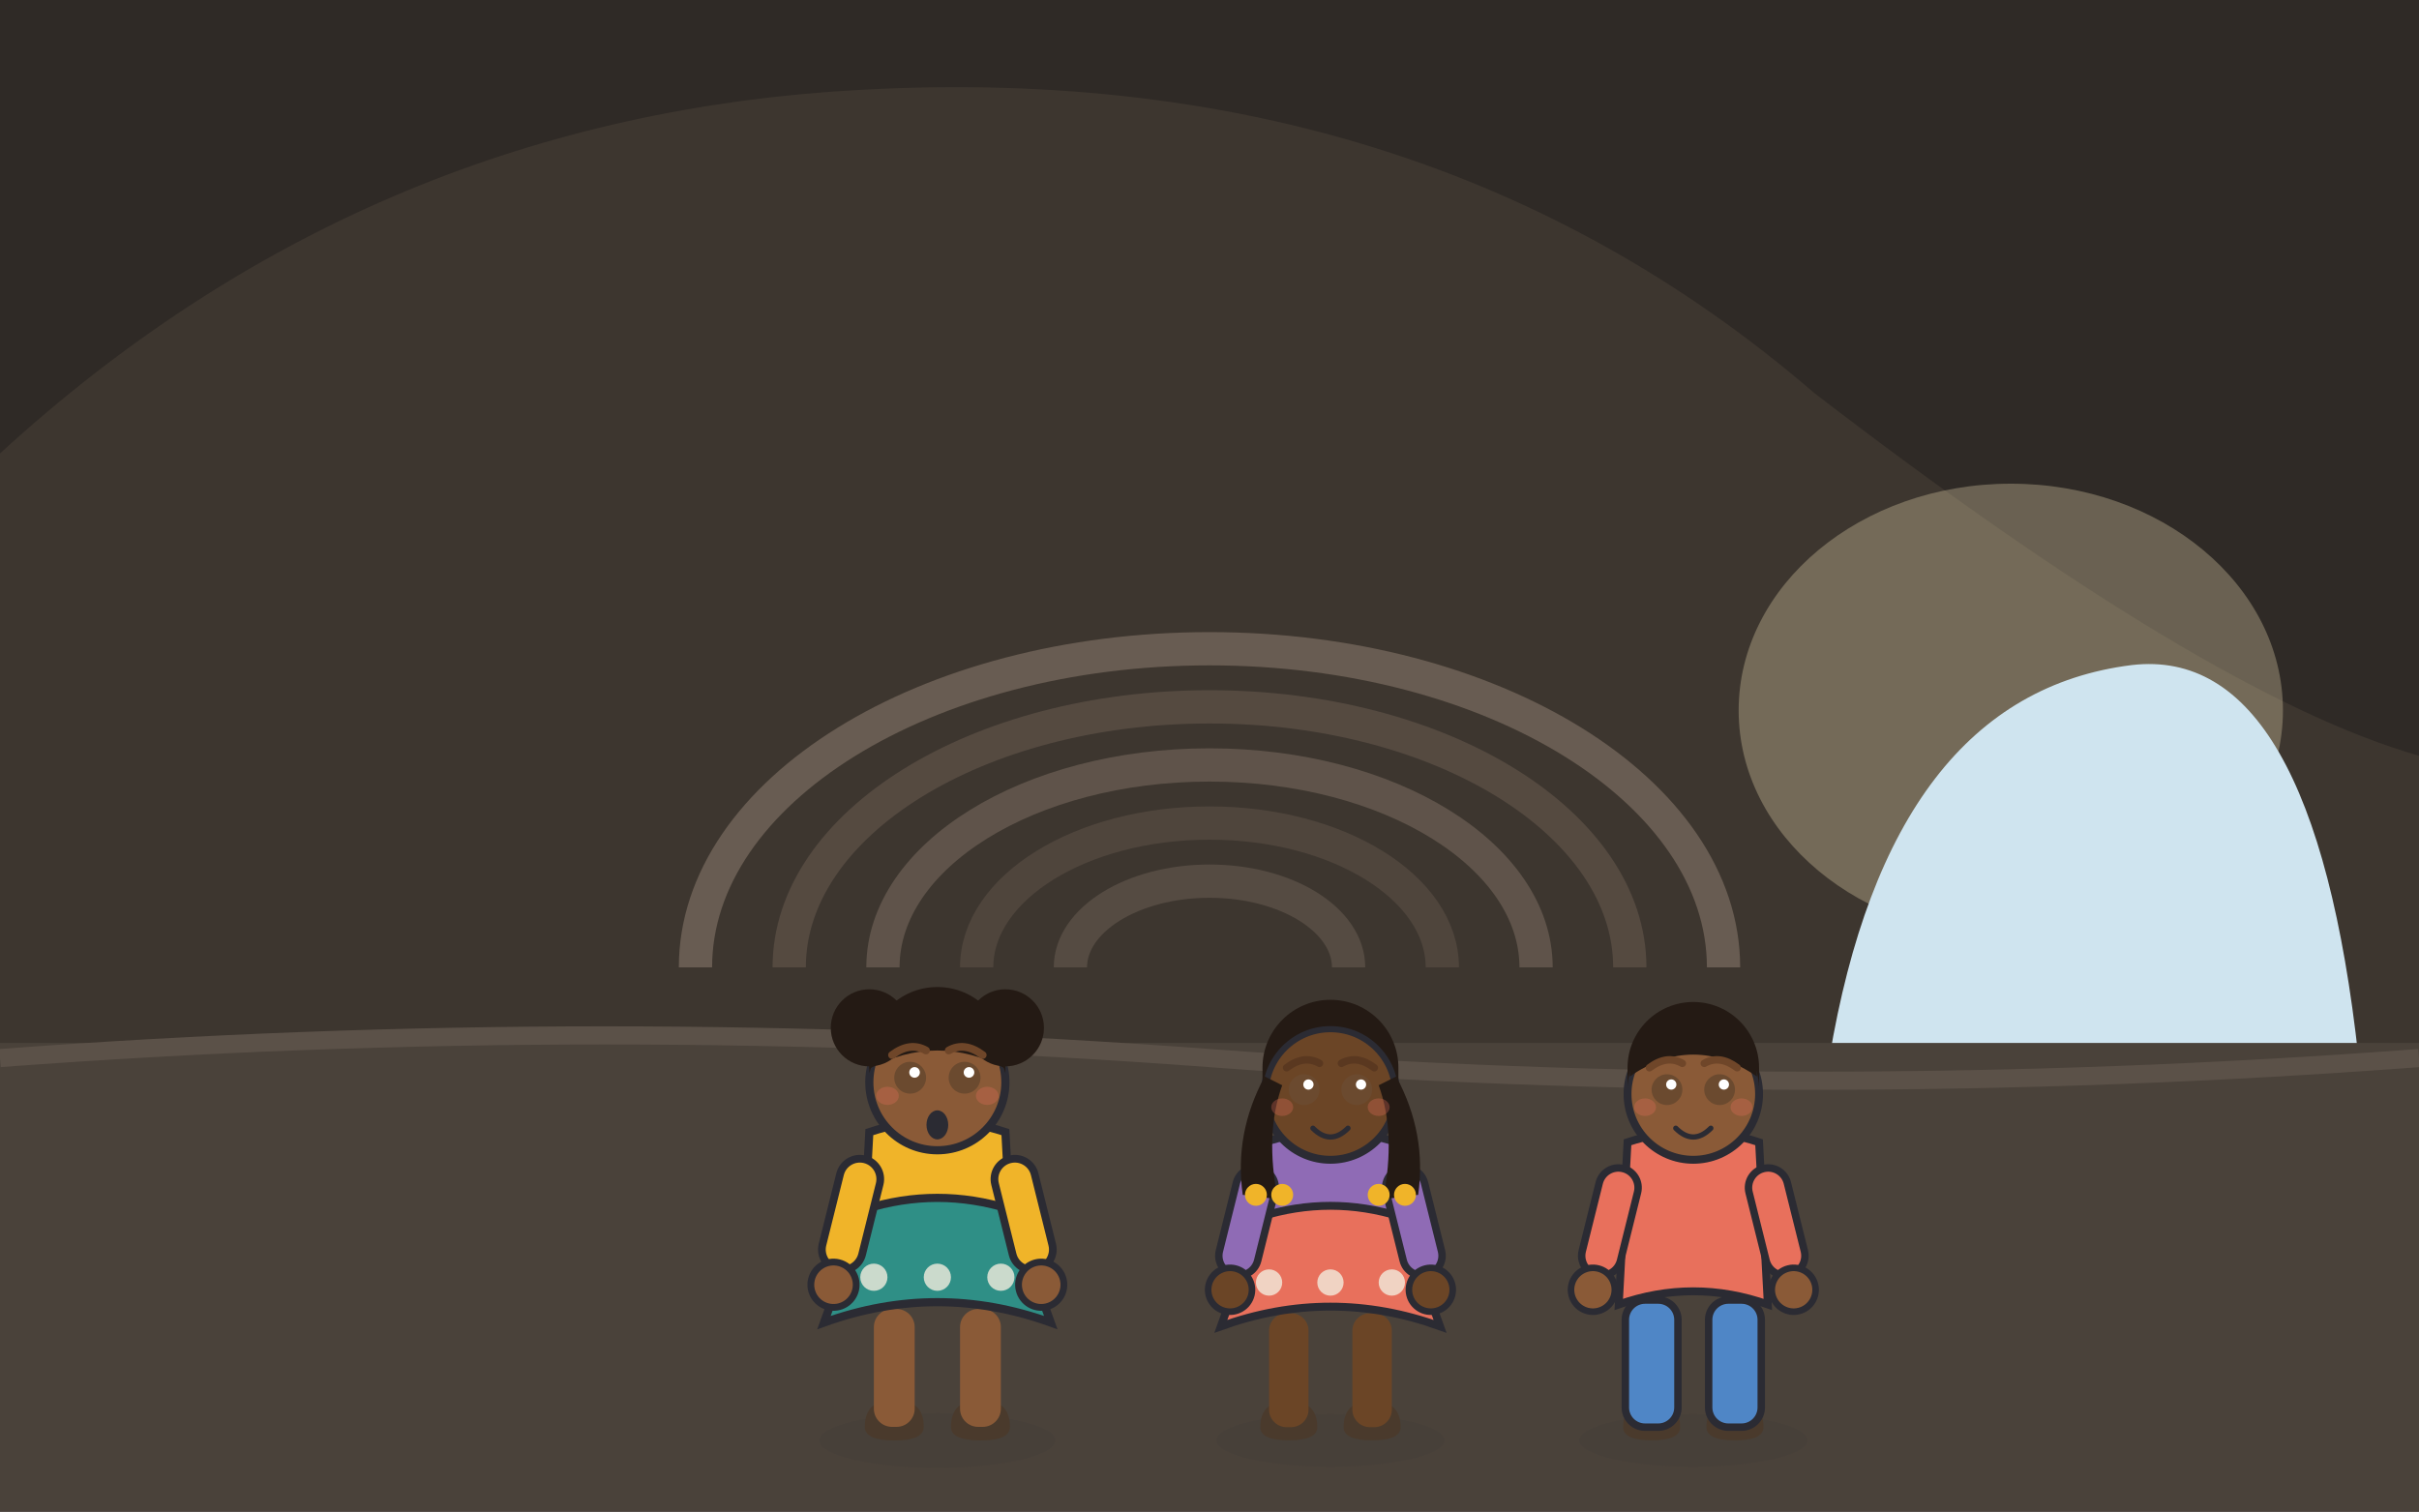
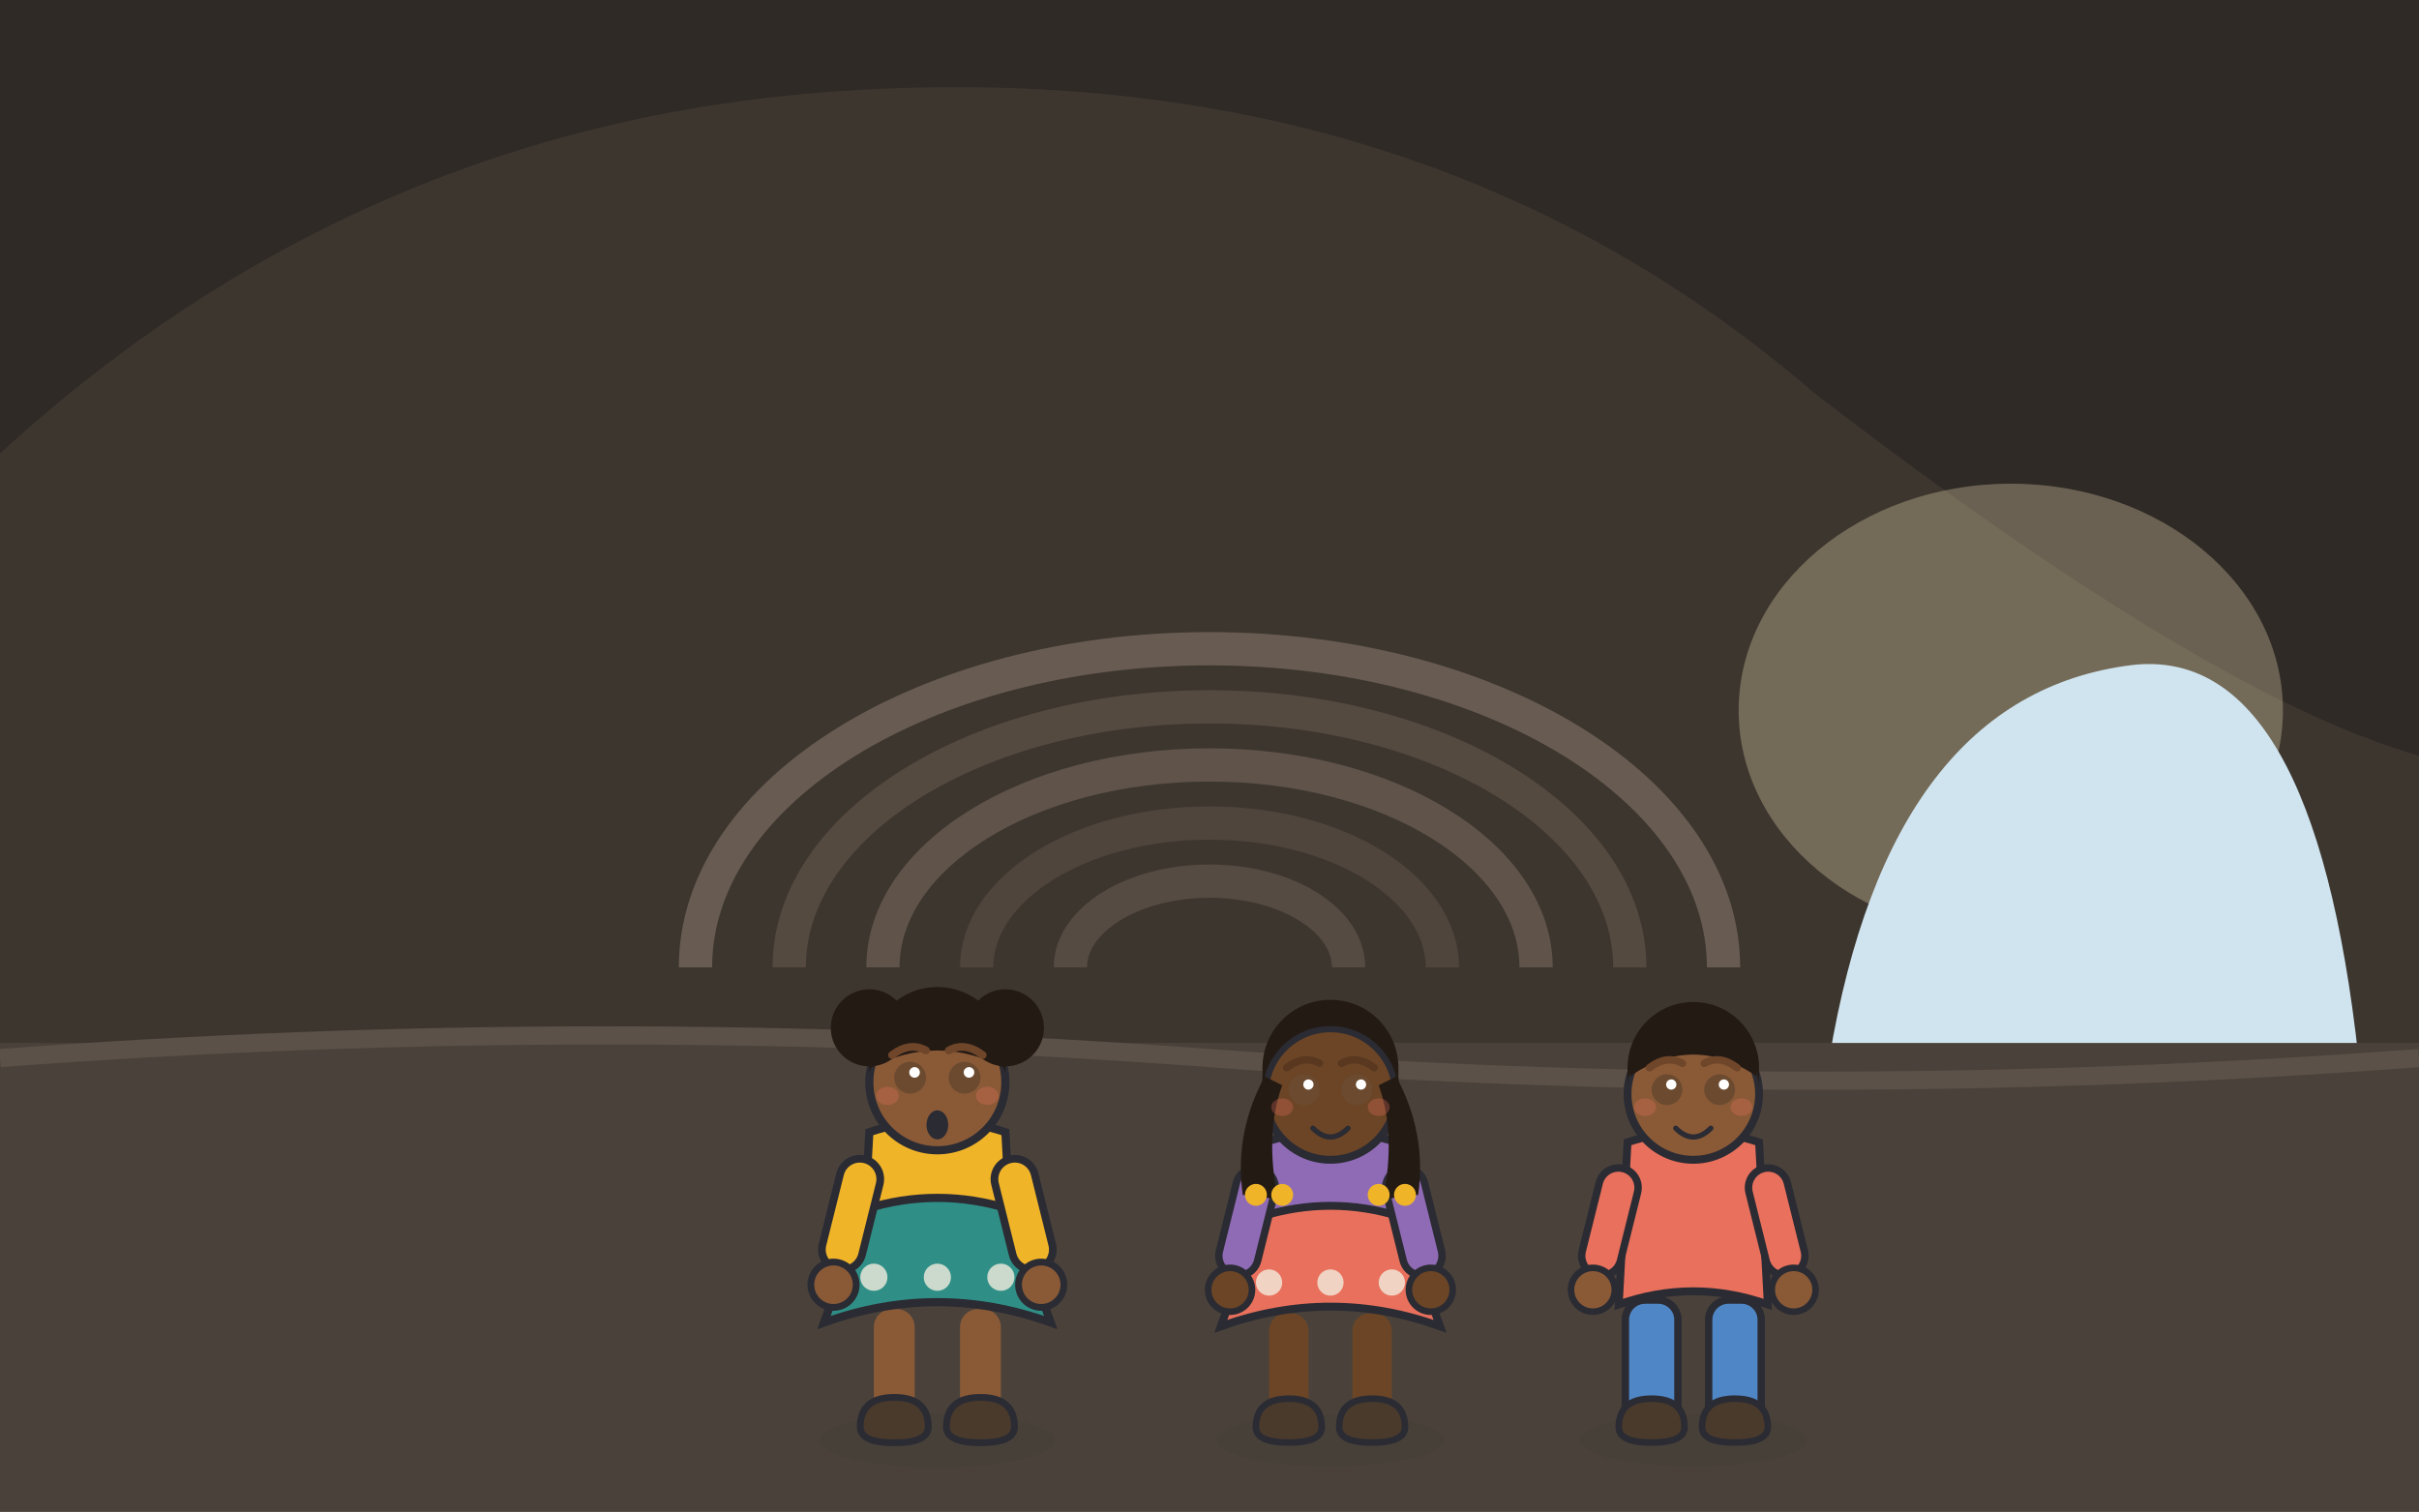
<svg xmlns="http://www.w3.org/2000/svg" viewBox="0 0 1600 1000" role="img">
  <style>
@media (prefers-reduced-motion: no-preference) {
  .anim-idle { animation: idle 3.8s ease-in-out infinite alternate; }
  @keyframes idle { from { transform: translateY(0); } to { transform: translateY(-6px); } }
  .anim-tail { transform-box: fill-box; transform-origin: 100% 20%; animation: tail 2.6s ease-in-out infinite alternate; }
  @keyframes tail { from { transform: rotate(-6deg); } to { transform: rotate(8deg); } }
  .anim-blink { transform-box: fill-box; transform-origin: center; animation: blink 5.2s infinite; }
  @keyframes blink { 0%, 93%, 100% { transform: scaleY(1); } 95%, 97% { transform: scaleY(0.12); } }
  .anim-glow { transform-box: fill-box; transform-origin: center; animation: glow 4.2s ease-in-out infinite alternate; }
  @keyframes glow { from { transform: scale(1); opacity: 0.5; } to { transform: scale(1.08); opacity: 0.75; } }
  .anim-shimmer { animation: shimmer 5s ease-in-out infinite alternate; }
  @keyframes shimmer { from { opacity: 0.62; } to { opacity: 0.92; } }
  .anim-grass { transform-box: fill-box; transform-origin: 50% 100%; animation: sway 3.2s ease-in-out infinite alternate; }
  .anim-canopy { transform-box: fill-box; transform-origin: 50% 100%; animation: sway 5.6s ease-in-out infinite alternate; }
  @keyframes sway { from { transform: rotate(-1.8deg); } to { transform: rotate(2.2deg); } }
  .anim-rain { animation: rainfall 1.15s linear infinite; }
  @keyframes rainfall { from { transform: translateY(-32px); opacity: 0.85; } 75% { opacity: 0.55; } to { transform: translateY(72px); opacity: 0; } }
  .anim-ripple { transform-box: fill-box; transform-origin: center; animation: ripple 3.4s ease-in-out infinite alternate; }
  @keyframes ripple { from { transform: scale(1); opacity: 0.8; } to { transform: scale(1.18); opacity: 0.55; } }
  .anim-drip { animation: drip 1s ease-in infinite; }
  @keyframes drip { from { transform: translateY(-12px); opacity: 0.95; } to { transform: translateY(28px); opacity: 0; } }
  .anim-flow { stroke-dasharray: 26 20; animation: flow 0.8s linear infinite; }
  @keyframes flow { from { stroke-dashoffset: 0; } to { stroke-dashoffset: -46; } }
  .anim-splash { transform-box: fill-box; transform-origin: 50% 100%; animation: splashPulse 1.7s ease-in-out infinite alternate; }
  @keyframes splashPulse { from { transform: scale(0.97); } to { transform: scale(1.05); } }
  .anim-strain { transform-box: fill-box; transform-origin: center; animation: strain 0.9s ease-in-out infinite alternate; }
  @keyframes strain { from { transform: translateX(-5px); } to { transform: translateX(4px); } }
  .anim-float { transform-box: fill-box; transform-origin: center; animation: floaty 2.6s ease-in-out infinite alternate; }
  @keyframes floaty { from { transform: translateY(0) scale(1); } to { transform: translateY(-12px) scale(1.08); } }
  .anim-wave { animation: wave 2.4s ease-in-out infinite; opacity: 0; }
  @keyframes wave { 0% { opacity: 0; } 30% { opacity: 0.9; } 60%, 100% { opacity: 0; } }
  .anim-cloud { animation: cloudDrift 9s ease-in-out infinite alternate; }
  @keyframes cloudDrift { from { transform: translateX(-18px); } to { transform: translateX(22px); } }
  .tap-target { cursor: pointer; }
  .tap-target.tap-play { transform-box: fill-box; transform-origin: 50% 85%; animation: tapWiggle 0.7s ease-in-out; }
  .tap-target[data-tap="puddle"].tap-play { transform-origin: center; animation: tapSplash 0.85s ease-out; }
  .tap-target[data-tap="sun"].tap-play { transform-origin: center; animation: tapPulse 0.6s ease-in-out; }
  .tap-target[data-tap="tree"].tap-play { transform-origin: 50% 100%; animation: tapShake 0.7s ease-in-out; }
  @keyframes tapWiggle { 0% { transform: rotate(0); } 25% { transform: rotate(-4deg) scale(1.03); } 55% { transform: rotate(3deg) scale(1.04); } 80% { transform: rotate(-1.5deg); } 100% { transform: rotate(0); } }
  @keyframes tapSplash { 0% { transform: scale(1); } 40% { transform: scale(1.06, 0.94); } 70% { transform: scale(0.97, 1.03); } 100% { transform: scale(1); } }
  @keyframes tapPulse { 0% { transform: scale(1); } 50% { transform: scale(1.12); } 100% { transform: scale(1); } }
  @keyframes tapShake { 0% { transform: rotate(0); } 20% { transform: rotate(2.4deg); } 45% { transform: rotate(-2deg); } 70% { transform: rotate(1.2deg); } 100% { transform: rotate(0); } }
  .tap-burst { opacity: 0; }
  .tap-target.tap-play .tap-burst { opacity: 1; }
  .tap-target.tap-play .tap-burst circle { animation: burstUp 0.6s ease-out forwards; }
  @keyframes burstUp { from { transform: translateY(0); opacity: 0.95; } to { transform: translateY(-90px); opacity: 0; } }
}
</style>
  <rect width="1600" height="1000" fill="#2f2a26" />
  <path d="M 0 1000 L 0 300 q 240 -220 560 -240 q 380 -24 640 200 q 260 200 400 240 L 1600 1000 Z" fill="#3d362f" />
  <path d="M 460 640 a 340 210.8 0 0 1 680 0" fill="none" stroke="#6d6055" stroke-width="22" opacity="0.9" />
  <path d="M 522 640 a 278 172.36 0 0 1 556 0" fill="none" stroke="#5b4f45" stroke-width="22" opacity="0.8" />
  <path d="M 584 640 a 216 133.92 0 0 1 432 0" fill="none" stroke="#6d6055" stroke-width="22" opacity="0.7" />
  <path d="M 646 640 a 154 95.48 0 0 1 308 0" fill="none" stroke="#5b4f45" stroke-width="22" opacity="0.6" />
  <path d="M 708 640 a 92 57.04 0 0 1 184 0" fill="none" stroke="#6d6055" stroke-width="22" opacity="0.5" />
  <g class="anim-glow">
    <ellipse cx="1330" cy="470" rx="180" ry="150" fill="#f4e4b8" opacity="0.30" />
  </g>
  <path d="M 1210 700 q 40 -240 200 -260 q 120 -14 150 260 z" fill="#cfe4ef" />
  <rect x="0" y="690" width="1600" height="310" fill="#4a423a" />
  <path d="M 0 700 q 400 -30 800 0 q 400 30 800 0" stroke="#5b5148" stroke-width="12" fill="none" />
  <g transform="translate(620 950) scale(1.5 1.5)">
    <ellipse cx="0" cy="2" rx="52" ry="12" fill="#2b2b33" opacity="0.10" />
    <g class="tap-target" data-figure="amal" data-tap="amal" data-mood="surprised">
      <g class="anim-idle" style="animation-delay:0.92s">
-         <path d="M -32 -4 q 0 -12 13 -12 q 13 0 13 12 q 0 6 -13 6 q -13 0 -13 -6 z" fill="#4a3a2c" />
-         <path d="M 6 -4 q 0 -12 13 -12 q 13 0 13 12 q 0 6 -13 6 q -13 0 -13 -6 z" fill="#4a3a2c" />
        <rect x="-28" y="-56" width="18" height="52" rx="8" fill="#8a5a37" />
        <rect x="10" y="-56" width="18" height="52" rx="8" fill="#8a5a37" />
+         <path d="M -34 -4 q 0 -13 15 -13 q 15 0 15 13 q 0 7 -15 7 q -15 0 -15 -7 z" fill="#4a3a2c" stroke="#2b2b33" stroke-width="3" />
+         <path d="M 4 -4 q 0 -13 15 -13 q 15 0 15 13 q 0 7 -15 7 q -15 0 -15 -7 z" fill="#4a3a2c" stroke="#2b2b33" stroke-width="3" />
        <path d="M -34 -60 q 34 -12 68 0 l -4 -74 q -30 -10 -60 0 z" fill="#f0b429" stroke="#2b2b33" stroke-width="3.6" />
        <path d="M -50 -50 q 50 -18 100 0 l -18 -50 q -32 -10 -64 0 z" fill="#2f8f86" stroke="#2b2b33" stroke-width="3.6" />
        <circle cx="-28" cy="-70" r="6" fill="#f3ecdd" opacity="0.8" />
        <circle cx="0" cy="-70" r="6" fill="#f3ecdd" opacity="0.8" />
        <circle cx="28" cy="-70" r="6" fill="#f3ecdd" opacity="0.8" />
        <g transform="translate(-32 -122) rotate(14)">
          <rect x="-9" y="0" width="18" height="50" rx="9" fill="#f0b429" stroke="#2b2b33" stroke-width="3.4" />
          <circle cx="0" cy="57" r="10" fill="#8a5a37" stroke="#2b2b33" stroke-width="3" />
        </g>
        <g transform="translate(32 -122) rotate(-14)">
          <rect x="-9" y="0" width="18" height="50" rx="9" fill="#f0b429" stroke="#2b2b33" stroke-width="3.4" />
          <circle cx="0" cy="57" r="10" fill="#8a5a37" stroke="#2b2b33" stroke-width="3" />
        </g>
        <g transform="translate(0 -156)">
          <circle cx="0" cy="0" r="30" fill="#8a5a37" stroke="#2b2b33" stroke-width="3.6" />
          <circle cx="-30" cy="-24" r="17" fill="#241a14" />
          <circle cx="30" cy="-24" r="17" fill="#241a14" />
          <path d="M -30 -6 a 30 30 0 0 1 60 0 q -30 -16 -60 0 z" fill="#241a14" />
          <path d="M -30 -4 a 31 31 0 0 1 60 0 l 0 -8 a 30 30 0 0 0 -60 0 z" fill="#241a14" />
          <path d="M -30 2 a 30 30 0 0 0 60 0" fill="none" />
          <g transform="translate(-12 -2)">
            <g class="anim-blink">
              <circle cx="0" cy="0" r="7.02" fill="#6b4a2f" />
              <circle cx="1.95" cy="-2.34" r="2.34" fill="#fff" />
            </g>
          </g>
          <g transform="translate(12 -2)">
            <g class="anim-blink">
              <circle cx="0" cy="0" r="7.02" fill="#6b4a2f" />
              <circle cx="1.95" cy="-2.34" r="2.34" fill="#fff" />
            </g>
          </g>
          <path d="M -20 -12 q 8 -6 15 -2 M 20 -12 q -8 -6 -15 -2" stroke="#6f4629" stroke-width="3.4" fill="none" stroke-linecap="round" />
          <g transform="translate(0 14)">
            <ellipse cx="0" cy="4.8" rx="4.8" ry="6.4" fill="#2b2b33" />
          </g>
          <ellipse cx="-22" cy="6" rx="5" ry="4" fill="#e8705c" opacity="0.30" />
          <ellipse cx="22" cy="6" rx="5" ry="4" fill="#e8705c" opacity="0.30" />
        </g>
      </g>
    </g>
  </g>
  <g transform="translate(880 950) scale(1.45 1.45)">
    <ellipse cx="0" cy="2" rx="52" ry="12" fill="#2b2b33" opacity="0.10" />
    <g class="tap-target" data-figure="nora" data-tap="nora" data-mood="happy">
      <g class="anim-idle" style="animation-delay:0.55s">
-         <path d="M -32 -4 q 0 -12 13 -12 q 13 0 13 12 q 0 6 -13 6 q -13 0 -13 -6 z" fill="#4a3a2c" />
-         <path d="M 6 -4 q 0 -12 13 -12 q 13 0 13 12 q 0 6 -13 6 q -13 0 -13 -6 z" fill="#4a3a2c" />
        <rect x="-28" y="-56" width="18" height="52" rx="8" fill="#6b4526" />
        <rect x="10" y="-56" width="18" height="52" rx="8" fill="#6b4526" />
+         <path d="M -34 -4 q 0 -13 15 -13 q 15 0 15 13 q 0 7 -15 7 q -15 0 -15 -7 z" fill="#4a3a2c" stroke="#2b2b33" stroke-width="3" />
+         <path d="M 4 -4 q 0 -13 15 -13 q 15 0 15 13 q 0 7 -15 7 q -15 0 -15 -7 z" fill="#4a3a2c" stroke="#2b2b33" stroke-width="3" />
        <path d="M -34 -60 q 34 -12 68 0 l -4 -74 q -30 -10 -60 0 z" fill="#8f6bb5" stroke="#2b2b33" stroke-width="3.6" />
        <path d="M -50 -50 q 50 -18 100 0 l -18 -50 q -32 -10 -64 0 z" fill="#e8705c" stroke="#2b2b33" stroke-width="3.6" />
        <circle cx="-28" cy="-70" r="6" fill="#f3ecdd" opacity="0.8" />
        <circle cx="0" cy="-70" r="6" fill="#f3ecdd" opacity="0.8" />
        <circle cx="28" cy="-70" r="6" fill="#f3ecdd" opacity="0.8" />
        <g transform="translate(-32 -122) rotate(14)">
          <rect x="-9" y="0" width="18" height="50" rx="9" fill="#8f6bb5" stroke="#2b2b33" stroke-width="3.4" />
          <circle cx="0" cy="57" r="10" fill="#6b4526" stroke="#2b2b33" stroke-width="3" />
        </g>
        <g transform="translate(32 -122) rotate(-14)">
          <rect x="-9" y="0" width="18" height="50" rx="9" fill="#8f6bb5" stroke="#2b2b33" stroke-width="3.4" />
          <circle cx="0" cy="57" r="10" fill="#6b4526" stroke="#2b2b33" stroke-width="3" />
        </g>
        <g transform="translate(0 -156)">
          <circle cx="0" cy="0" r="30" fill="#6b4526" stroke="#2b2b33" stroke-width="3.6" />
          <path d="M -31 0 a 31 31 0 0 1 62 0 l 0 -12 a 31 31 0 0 0 -62 0 z" fill="#241a14" />
          <path d="M -30 -8 q -14 26 -10 54 l 16 2 q -6 -30 2 -52 z" fill="#241a14" />
          <path d="M 30 -8 q 14 26 10 54 l -16 2 q 6 -30 -2 -52 z" fill="#241a14" />
          <circle cx="-34" cy="46" r="5" fill="#f0b429" />
          <circle cx="-22" cy="46" r="5" fill="#f0b429" />
          <circle cx="22" cy="46" r="5" fill="#f0b429" />
          <circle cx="34" cy="46" r="5" fill="#f0b429" />
          <path d="M -30 2 a 30 30 0 0 0 60 0" fill="none" />
          <g transform="translate(-12 -2)">
            <g class="anim-blink">
              <circle cx="0" cy="0" r="7.02" fill="#6b4a2f" />
              <circle cx="1.95" cy="-2.34" r="2.34" fill="#fff" />
            </g>
          </g>
          <g transform="translate(12 -2)">
            <g class="anim-blink">
              <circle cx="0" cy="0" r="7.02" fill="#6b4a2f" />
              <circle cx="1.95" cy="-2.34" r="2.34" fill="#fff" />
            </g>
          </g>
          <path d="M -20 -12 q 8 -6 15 -2 M 20 -12 q -8 -6 -15 -2" stroke="#5a3820" stroke-width="3.4" fill="none" stroke-linecap="round" />
          <g transform="translate(0 14)">
            <path d="M -8 1.6 q 8 8 16 0" stroke="#2b2b33" stroke-width="2.4" fill="none" stroke-linecap="round" />
          </g>
          <ellipse cx="-22" cy="6" rx="5" ry="4" fill="#e8705c" opacity="0.30" />
          <ellipse cx="22" cy="6" rx="5" ry="4" fill="#e8705c" opacity="0.30" />
        </g>
      </g>
    </g>
  </g>
  <g transform="translate(1120 950) scale(1.45 1.45)">
    <ellipse cx="0" cy="2" rx="52" ry="12" fill="#2b2b33" opacity="0.10" />
    <g class="tap-target" data-figure="adam" data-tap="adam" data-mood="happy">
      <g class="anim-idle" style="animation-delay:0.55s">
-         <path d="M -32 -4 q 0 -12 13 -12 q 13 0 13 12 q 0 6 -13 6 q -13 0 -13 -6 z" fill="#4a3a2c" />
-         <path d="M 6 -4 q 0 -12 13 -12 q 13 0 13 12 q 0 6 -13 6 q -13 0 -13 -6 z" fill="#4a3a2c" />
        <rect x="-31" y="-62" width="24" height="58" rx="9" fill="#4f86c6" stroke="#2b2b33" stroke-width="3.4" />
        <rect x="7" y="-62" width="24" height="58" rx="9" fill="#4f86c6" stroke="#2b2b33" stroke-width="3.4" />
+         <path d="M -34 -4 q 0 -13 15 -13 q 15 0 15 13 q 0 7 -15 7 q -15 0 -15 -7 z" fill="#4a3a2c" stroke="#2b2b33" stroke-width="3" />
+         <path d="M 4 -4 q 0 -13 15 -13 q 15 0 15 13 q 0 7 -15 7 q -15 0 -15 -7 z" fill="#4a3a2c" stroke="#2b2b33" stroke-width="3" />
        <path d="M -34 -60 q 34 -12 68 0 l -4 -74 q -30 -10 -60 0 z" fill="#e8705c" stroke="#2b2b33" stroke-width="3.6" />
        <g transform="translate(-32 -122) rotate(14)">
          <rect x="-9" y="0" width="18" height="50" rx="9" fill="#e8705c" stroke="#2b2b33" stroke-width="3.4" />
          <circle cx="0" cy="57" r="10" fill="#8a5a37" stroke="#2b2b33" stroke-width="3" />
        </g>
        <g transform="translate(32 -122) rotate(-14)">
          <rect x="-9" y="0" width="18" height="50" rx="9" fill="#e8705c" stroke="#2b2b33" stroke-width="3.4" />
          <circle cx="0" cy="57" r="10" fill="#8a5a37" stroke="#2b2b33" stroke-width="3" />
        </g>
        <g transform="translate(0 -156)">
          <circle cx="0" cy="0" r="30" fill="#8a5a37" stroke="#2b2b33" stroke-width="3.6" />
          <path d="M -30 -2 a 30 30 0 0 1 60 0 l 0 -10 a 30 30 0 0 0 -60 0 z" fill="#241a14" />
          <path d="M -29 -8 a 29 29 0 0 1 58 0 q -29 -20 -58 0 z" fill="#241a14" />
          <path d="M -30 2 a 30 30 0 0 0 60 0" fill="none" />
          <g transform="translate(-12 -2)">
            <g class="anim-blink">
              <circle cx="0" cy="0" r="7.02" fill="#6b4a2f" />
              <circle cx="1.95" cy="-2.34" r="2.34" fill="#fff" />
            </g>
          </g>
          <g transform="translate(12 -2)">
            <g class="anim-blink">
              <circle cx="0" cy="0" r="7.02" fill="#6b4a2f" />
              <circle cx="1.95" cy="-2.34" r="2.34" fill="#fff" />
            </g>
          </g>
          <path d="M -20 -12 q 8 -6 15 -2 M 20 -12 q -8 -6 -15 -2" stroke="#6f4629" stroke-width="3.4" fill="none" stroke-linecap="round" />
          <g transform="translate(0 14)">
            <path d="M -8 1.6 q 8 8 16 0" stroke="#2b2b33" stroke-width="2.4" fill="none" stroke-linecap="round" />
          </g>
          <ellipse cx="-22" cy="6" rx="5" ry="4" fill="#e8705c" opacity="0.30" />
          <ellipse cx="22" cy="6" rx="5" ry="4" fill="#e8705c" opacity="0.30" />
        </g>
      </g>
    </g>
  </g>
</svg>
